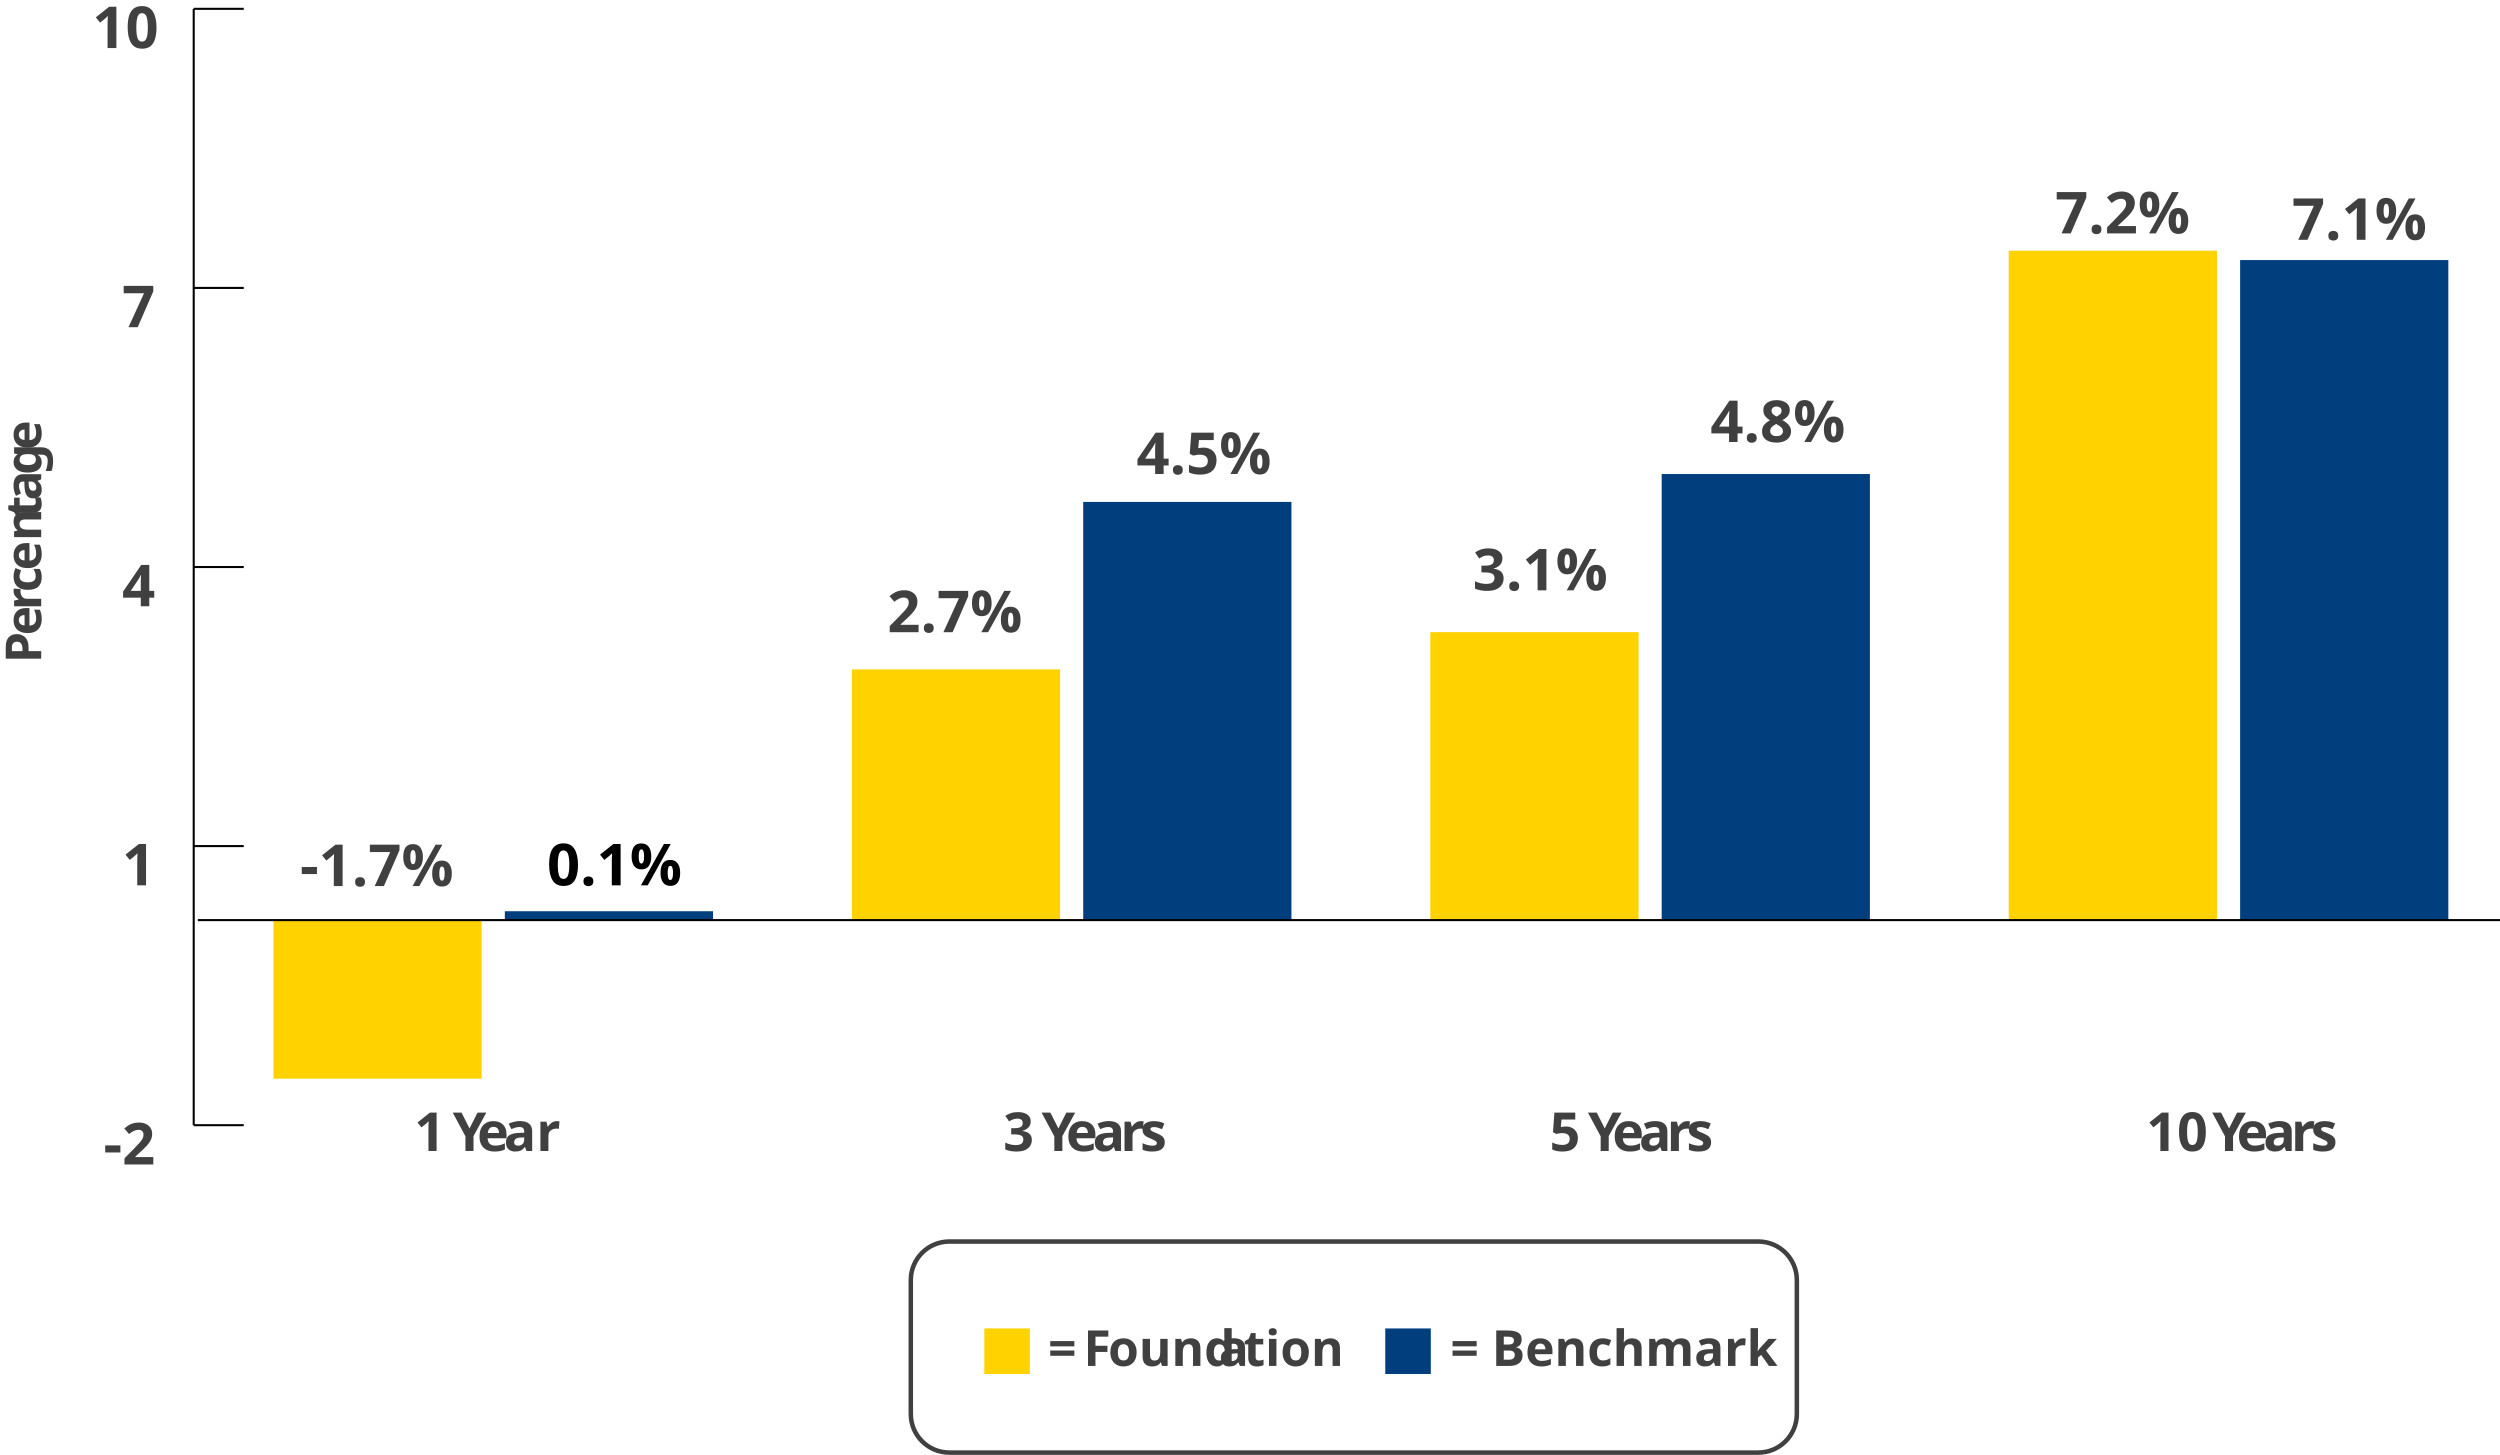
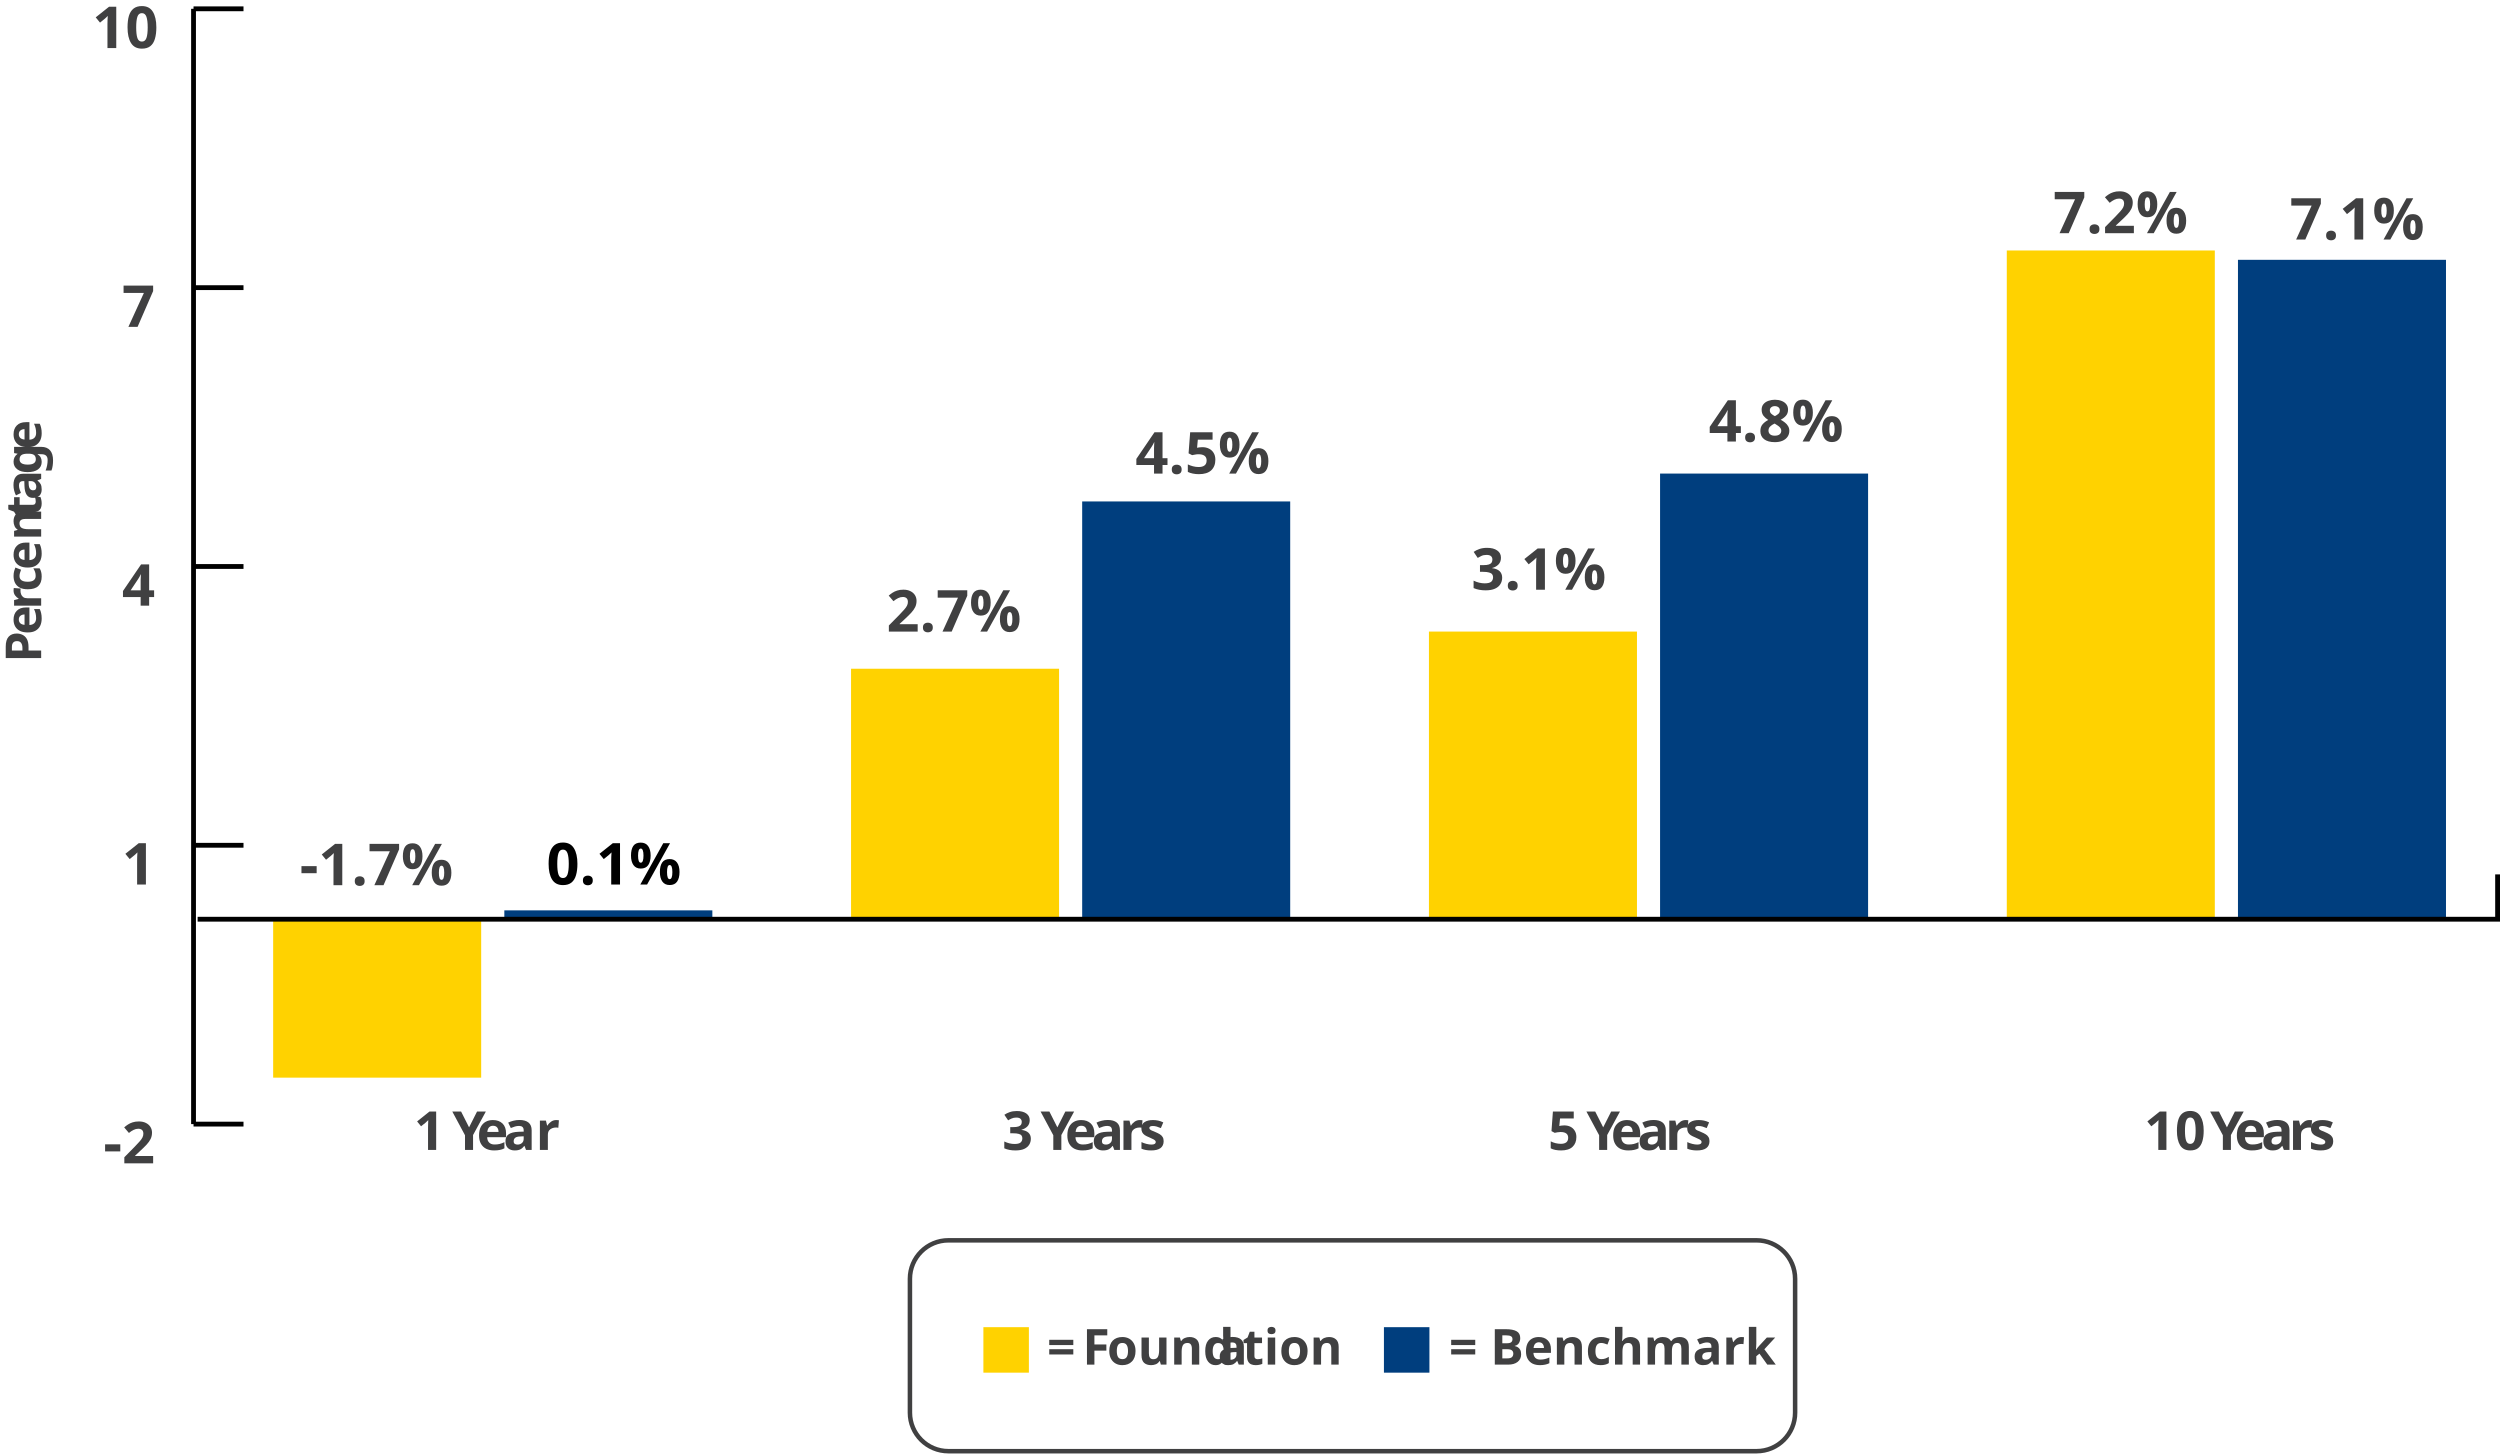
- <svg xmlns="http://www.w3.org/2000/svg" id="Layer_1" data-name="Layer 1" viewBox="0 0 518.8 301.91">
+ <svg xmlns="http://www.w3.org/2000/svg" id="Layer_1" data-name="Layer 1" viewBox="0 0 519.3 301.91">
  <defs>
-     <style>.cls-1{font-size:11.16px;}.cls-1,.cls-20,.cls-8{fill:#404041;}.cls-1,.cls-20,.cls-21,.cls-8{font-family:SourceSansPro-SemiBold, Source Sans Pro;font-weight:600;}.cls-2{letter-spacing:-0.05em;}.cls-3{letter-spacing:-0.01em;}.cls-4{letter-spacing:-0.01em;}.cls-5{letter-spacing:-0.05em;}.cls-6{letter-spacing:-0.01em;}.cls-7{letter-spacing:-0.01em;}.cls-8{font-size:10.31px;}.cls-9{letter-spacing:-0.02em;}.cls-10{letter-spacing:-0.01em;}.cls-11{letter-spacing:-0.02em;}.cls-12{letter-spacing:-0.02em;}.cls-13{letter-spacing:-0.02em;}.cls-14{letter-spacing:-0.02em;}.cls-15{letter-spacing:0em;}.cls-16{letter-spacing:0em;}.cls-17{fill:#ffd200;}.cls-18{fill:#003e7e;}.cls-19,.cls-22{fill:none;stroke-miterlimit:10;}.cls-19{stroke:#404041;stroke-width:0.94px;}.cls-20,.cls-21{font-size:12.02px;}.cls-22{stroke:#000;stroke-width:0.43px;}</style>
+     <style>.cls-1{font-size:11.16px;}.cls-1,.cls-20,.cls-8{fill:#404041;}.cls-1,.cls-20,.cls-21,.cls-8{font-family:SourceSansPro-SemiBold, Source Sans Pro;font-weight:600;}.cls-2{letter-spacing:-0.05em;}.cls-3{letter-spacing:-0.01em;}.cls-4{letter-spacing:-0.01em;}.cls-5{letter-spacing:-0.05em;}.cls-6{letter-spacing:-0.01em;}.cls-7{letter-spacing:-0.01em;}.cls-8{font-size:10.31px;}.cls-9{letter-spacing:-0.02em;}.cls-10{letter-spacing:-0.01em;}.cls-11{letter-spacing:-0.02em;}.cls-12{letter-spacing:-0.02em;}.cls-13{letter-spacing:-0.02em;}.cls-14{letter-spacing:-0.02em;}.cls-15{letter-spacing:0em;}.cls-16{letter-spacing:0em;}.cls-17{fill:#ffd200;}.cls-18{fill:#003e7e;}.cls-19,.cls-22{fill:none;stroke-miterlimit:10;}.cls-19{stroke:#404041;stroke-width:0.94px;}.cls-20,.cls-21{font-size:12.02px;}.cls-22{stroke:#000;}</style>
  </defs>
  <text class="cls-1" transform="translate(85.99 238.86)">1 <tspan class="cls-2" x="7.96" y="0">Y</tspan>
    <tspan class="cls-3" x="13.02" y="0">e</tspan>
    <tspan x="18.54" y="0">ar</tspan>
  </text>
  <text class="cls-1" transform="translate(208.19 238.86)">3 <tspan class="cls-2" x="7.96" y="0">Y</tspan>
    <tspan class="cls-3" x="13.02" y="0">e</tspan>
    <tspan x="18.54" y="0">a</tspan>
    <tspan class="cls-4" x="24.3" y="0">r</tspan>
    <tspan x="28.4" y="0">s</tspan>
  </text>
  <text class="cls-1" transform="translate(321.57 238.86)">5 <tspan class="cls-2" x="7.96" y="0">Y</tspan>
    <tspan class="cls-3" x="13.02" y="0">e</tspan>
    <tspan x="18.54" y="0">a</tspan>
    <tspan class="cls-4" x="24.3" y="0">r</tspan>
    <tspan x="28.4" y="0">s</tspan>
  </text>
  <text class="cls-1" transform="translate(445.4 238.86)">10 <tspan class="cls-5" x="13.69" y="0">Y</tspan>
    <tspan class="cls-6" x="18.74" y="0">e</tspan>
    <tspan x="24.27" y="0">a</tspan>
    <tspan class="cls-7" x="30.03" y="0">r</tspan>
    <tspan x="34.13" y="0">s</tspan>
  </text>
  <text class="cls-8" transform="translate(8.55 137.61) rotate(-90)">
    <tspan class="cls-9">P</tspan>
    <tspan x="5.77" y="0">e</tspan>
    <tspan class="cls-10" x="11" y="0">r</tspan>
    <tspan class="cls-11" x="14.74" y="0">c</tspan>
    <tspan x="19.25" y="0">en</tspan>
    <tspan class="cls-12" x="30.25" y="0">t</tspan>
    <tspan x="33.75" y="0">a</tspan>
    <tspan class="cls-13" x="39.07" y="0">g</tspan>
    <tspan x="44.26" y="0">e</tspan>
  </text>
  <text class="cls-8" transform="translate(217.51 283.46)">= <tspan class="cls-14" x="7.35" y="0">F</tspan>
    <tspan class="cls-15" x="12.44" y="0">ound</tspan>
    <tspan class="cls-14" x="35.41" y="0">a</tspan>
    <tspan class="cls-16" x="40.56" y="0">tion</tspan>
  </text>
  <text class="cls-8" transform="translate(301 283.46)">= Benchmark</text>
  <rect class="cls-17" x="204.27" y="275.68" width="9.45" height="9.45" />
  <rect class="cls-18" x="287.47" y="275.68" width="9.45" height="9.45" />
  <rect class="cls-19" x="189.01" y="257.64" width="183.87" height="43.8" rx="8" />
  <text class="cls-20" transform="translate(475.62 49.76)">7.1%</text>
  <text class="cls-20" transform="translate(426.48 48.44)">7.2%</text>
  <text class="cls-20" transform="translate(305.64 122.5)">3.1%</text>
  <text class="cls-20" transform="translate(354.94 91.72)">4.8%</text>
  <text class="cls-20" transform="translate(184.15 131.19)">2.7%</text>
  <text class="cls-20" transform="translate(235.84 98.37)">4.5%</text>
  <text class="cls-20" transform="translate(62.26 183.87)">-1.7%</text>
  <text class="cls-21" transform="translate(113.52 183.73)">0.1%</text>
  <text class="cls-20" transform="translate(21.47 241.65)">-2</text>
  <text class="cls-20" transform="translate(25.34 183.73)">1</text>
  <text class="cls-20" transform="translate(25.34 125.81)">4</text>
  <text class="cls-20" transform="translate(25.34 67.9)">7</text>
  <text class="cls-20" transform="translate(19.18 9.98)">10</text>
  <line class="cls-22" x1="40.2" y1="233.5" x2="40.2" y2="1.83" />
  <line class="cls-22" x1="40.2" y1="233.5" x2="50.58" y2="233.5" />
  <line class="cls-22" x1="40.2" y1="175.58" x2="50.58" y2="175.58" />
  <line class="cls-22" x1="40.2" y1="117.67" x2="50.58" y2="117.67" />
  <line class="cls-22" x1="40.2" y1="59.75" x2="50.58" y2="59.75" />
  <line class="cls-22" x1="40.2" y1="1.83" x2="50.58" y2="1.83" />
  <rect class="cls-18" x="104.76" y="189.1" width="43.21" height="1.93" />
  <rect class="cls-18" x="224.79" y="104.16" width="43.21" height="86.88" />
  <rect class="cls-18" x="344.83" y="98.37" width="43.21" height="92.67" />
  <rect class="cls-18" x="464.87" y="53.97" width="43.21" height="137.07" />
  <rect class="cls-17" x="56.74" y="191.03" width="43.21" height="32.82" />
  <rect class="cls-17" x="176.78" y="138.91" width="43.21" height="52.13" />
  <rect class="cls-17" x="296.82" y="131.19" width="43.21" height="59.85" />
  <rect class="cls-17" x="416.85" y="52.03" width="43.21" height="139" />
-   <line class="cls-22" x1="41.05" y1="190.94" x2="518.8" y2="190.94" />
+   <polyline class="cls-22" points="518.8 181.63 518.8 190.94 41.05 190.94" />
</svg>
